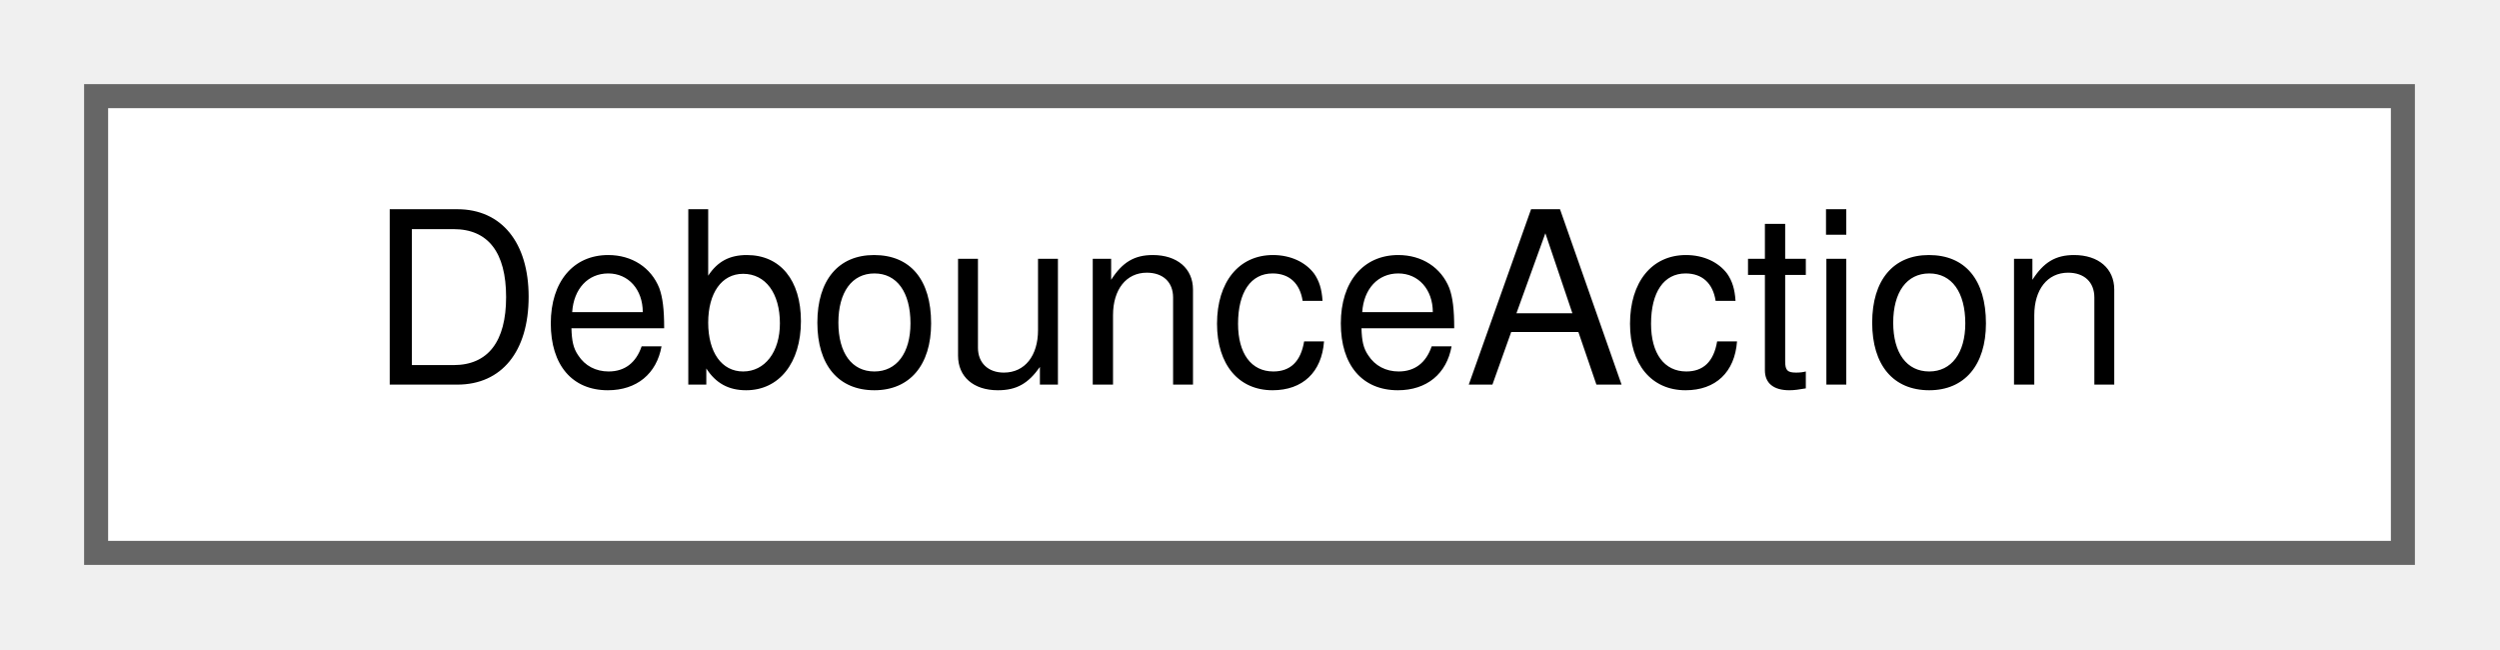
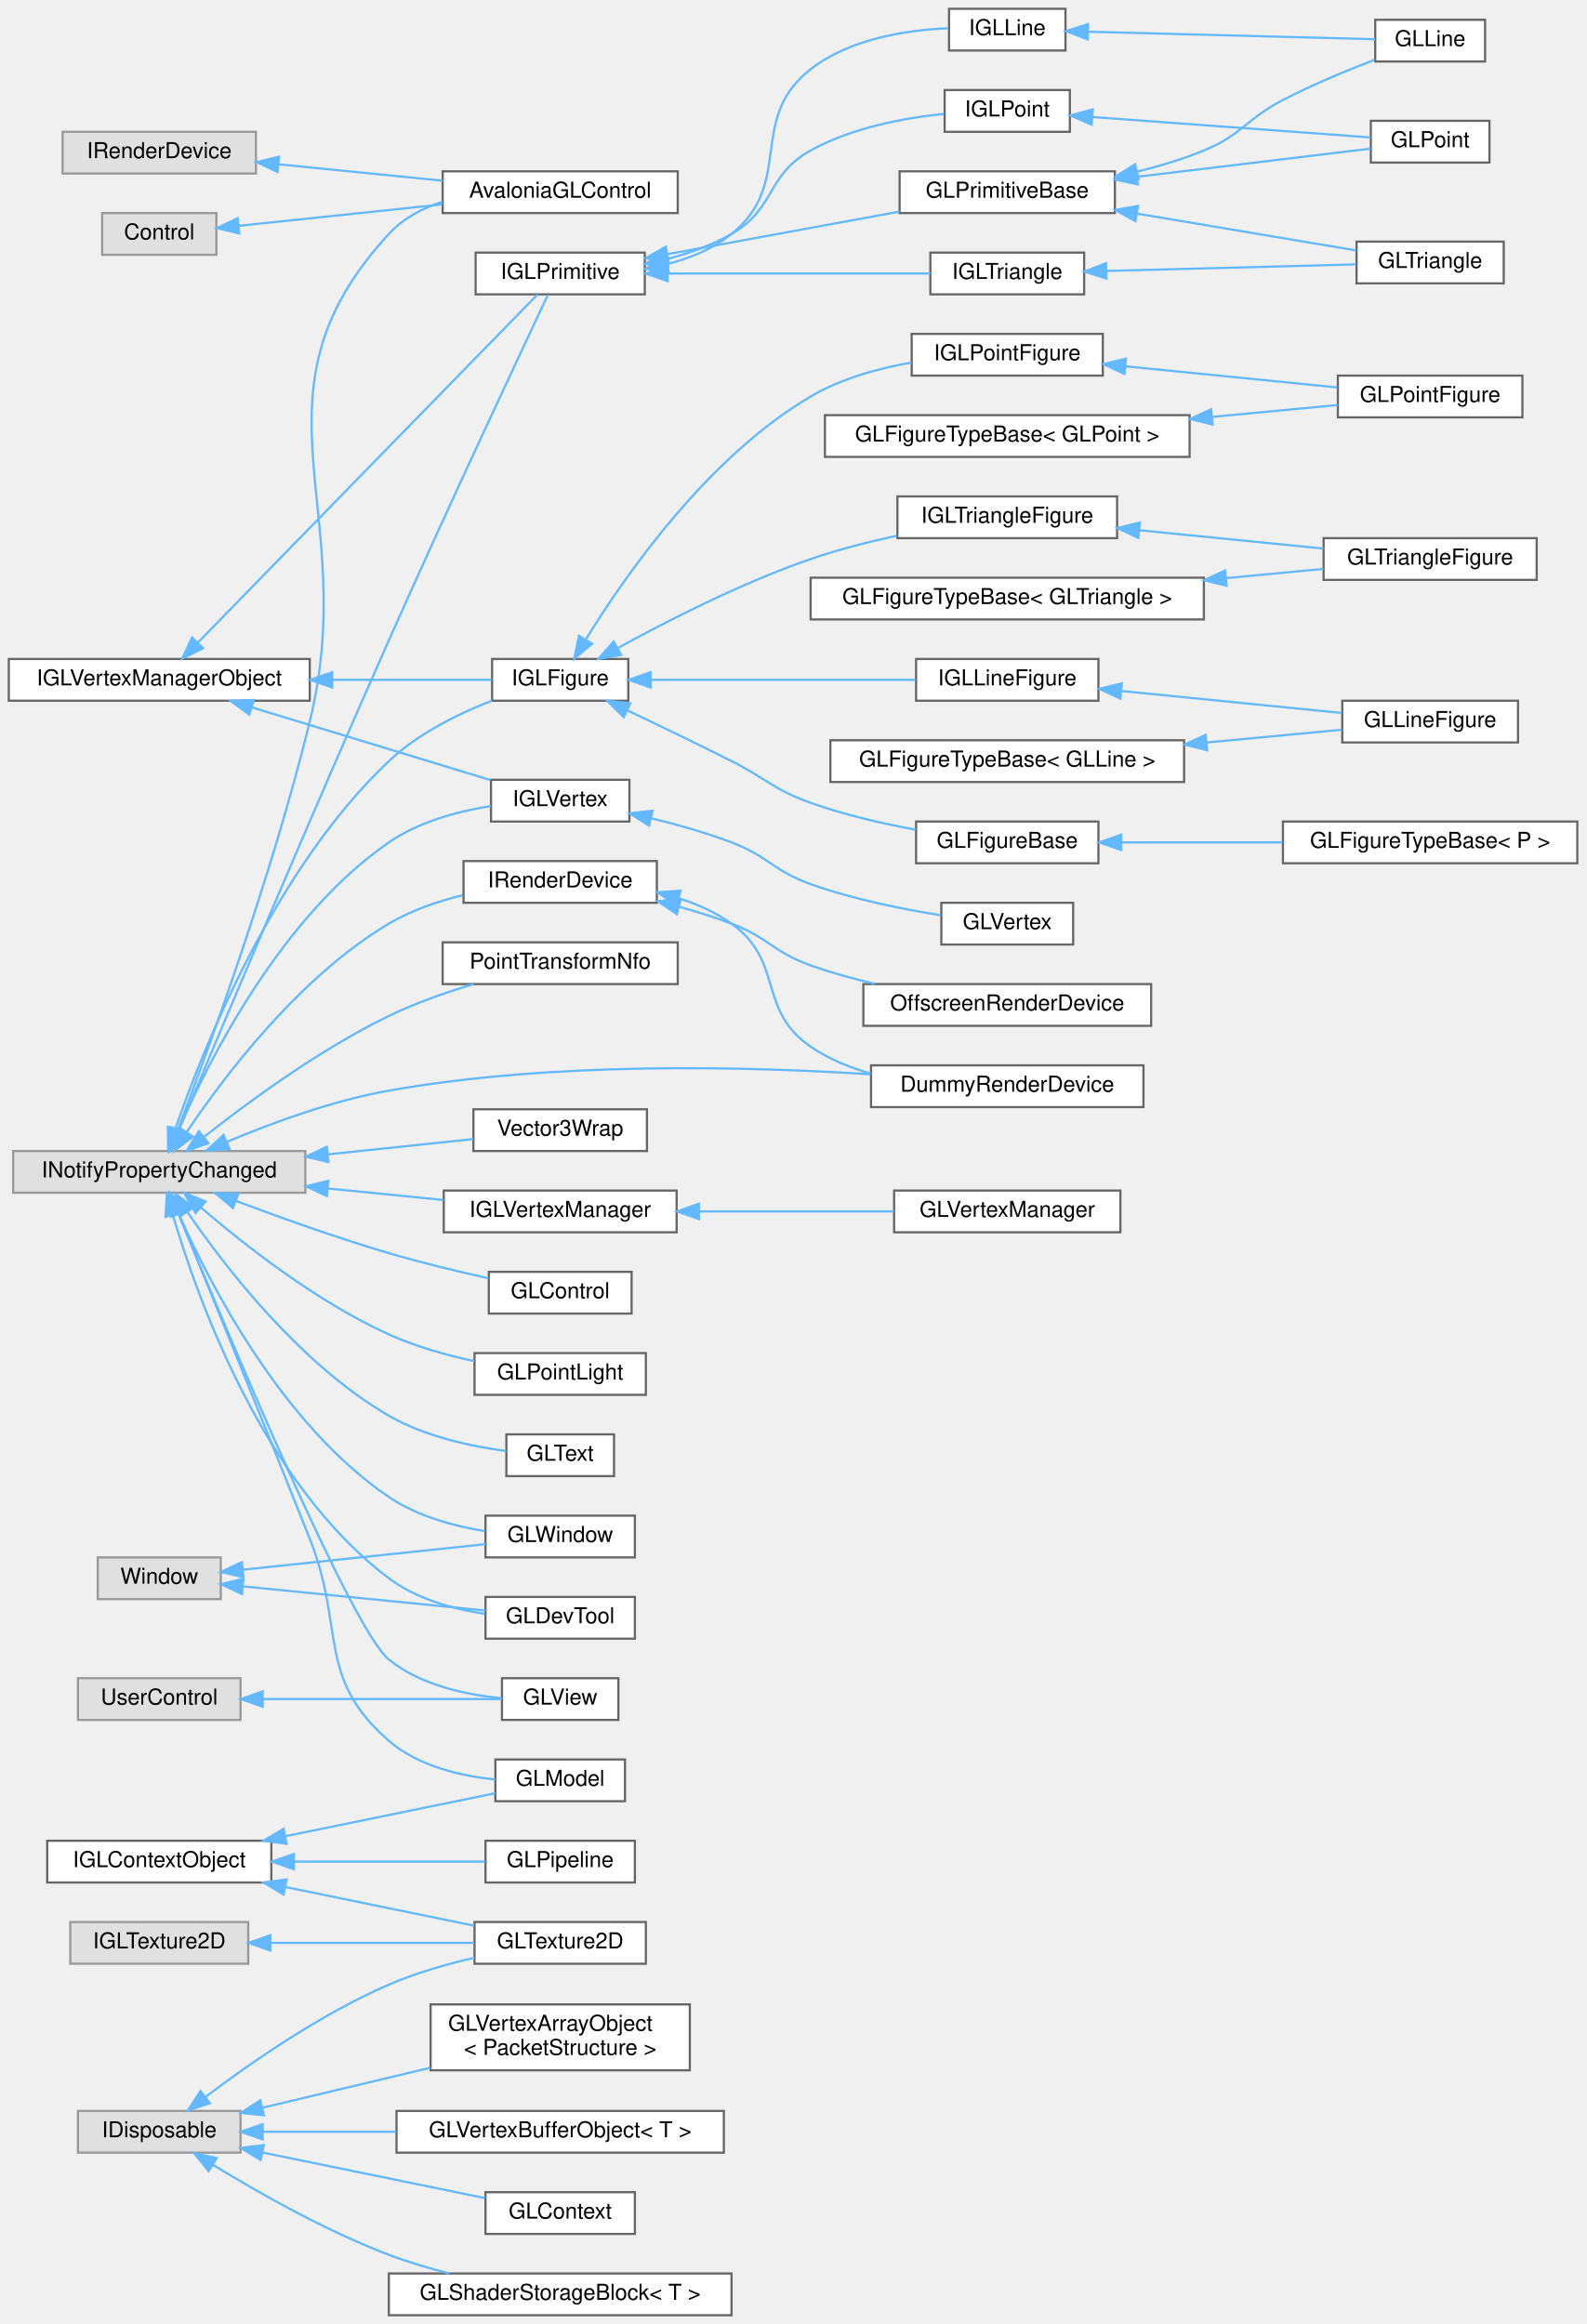
- <svg xmlns="http://www.w3.org/2000/svg" xmlns:xlink="http://www.w3.org/1999/xlink" width="104pt" height="27pt" viewBox="0.00 0.00 104.00 27.00">
-   <g id="graph0" class="graph" transform="scale(1 1) rotate(0) translate(4 23)">
+ <svg xmlns="http://www.w3.org/2000/svg" xmlns:xlink="http://www.w3.org/1999/xlink" width="722pt" height="1058pt" viewBox="0.00 0.00 722.00 1058.00">
+   <g id="graph0" class="graph" transform="scale(1 1) rotate(0) translate(4 1054)">
    <g id="node1" class="node">
      <g id="a_node1">
-         <a xlink:href="class_debounce_action.html" target="_top" xlink:title="Helper class to manage action debouncing.  Example follows:">
-           <polygon fill="white" stroke="#666666" points="96,-19 0,-19 0,0 96,0 96,-19" />
-           <text text-anchor="middle" x="48" y="-7" font-family="Helvetica,sans-Serif" font-size="10.00">DebounceAction</text>
-         </a>
-       </g>
+         <a xlink:title=" ">
+           <polygon fill="#e0e0e0" stroke="#999999" points="94.5,-957 42.5,-957 42.5,-938 94.5,-938 94.5,-957" />
+           <text text-anchor="middle" x="68.5" y="-945" font-family="Helvetica,sans-Serif" font-size="10.00">Control</text>
+         </a>
+       </g>
+     </g>
+     <g id="node2" class="node">
+       <g id="a_node2">
+         <a xlink:href="class_search_a_thing_1_1_open_g_l_1_1_g_u_i_1_1_avalonia_g_l_control.html" target="_top" xlink:title="Avalonia gl control.  It's a graphical ui IRenderDevice used to transfer GLControl pixels to the wind...">
+           <polygon fill="white" stroke="#666666" points="304.5,-976 197.5,-976 197.5,-957 304.5,-957 304.5,-976" />
+           <text text-anchor="middle" x="251" y="-964" font-family="Helvetica,sans-Serif" font-size="10.00">AvaloniaGLControl</text>
+         </a>
+       </g>
+     </g>
+     <g id="edge1" class="edge">
+       <path fill="none" stroke="#63b8ff" d="M104.86,-951.22C131.19,-953.99 167.57,-957.82 197.31,-960.95" />
+       <polygon fill="#63b8ff" stroke="#63b8ff" points="104.91,-947.71 94.6,-950.14 104.18,-954.67 104.91,-947.71" />
+     </g>
+     <g id="node3" class="node">
+       <g id="a_node3">
+         <a xlink:href="class_search_a_thing_1_1_open_g_l_1_1_core_1_1_g_l_figure_type_base.html" target="_top" xlink:title=" ">
+           <polygon fill="white" stroke="#666666" points="535,-717 374,-717 374,-698 535,-698 535,-717" />
+           <text text-anchor="middle" x="454.5" y="-705" font-family="Helvetica,sans-Serif" font-size="10.00">GLFigureTypeBase&lt; GLLine &gt;</text>
+         </a>
+       </g>
+     </g>
+     <g id="node4" class="node">
+       <g id="a_node4">
+         <a xlink:href="class_search_a_thing_1_1_open_g_l_1_1_core_1_1_g_l_line_figure.html" target="_top" xlink:title="Specialization of typed figure within the GLLine primitive.">
+           <polygon fill="white" stroke="#666666" points="687,-735 607,-735 607,-716 687,-716 687,-735" />
+           <text text-anchor="middle" x="647" y="-723" font-family="Helvetica,sans-Serif" font-size="10.00">GLLineFigure</text>
+         </a>
+       </g>
+     </g>
+     <g id="edge2" class="edge">
+       <path fill="none" stroke="#63b8ff" d="M545.41,-716C567.03,-718.04 589.01,-720.12 606.89,-721.8" />
+       <polygon fill="#63b8ff" stroke="#63b8ff" points="545.47,-712.49 535.19,-715.03 544.81,-719.45 545.47,-712.49" />
+     </g>
+     <g id="node5" class="node">
+       <g id="a_node5">
+         <a xlink:href="class_search_a_thing_1_1_open_g_l_1_1_core_1_1_g_l_figure_type_base.html" target="_top" xlink:title=" ">
+           <polygon fill="white" stroke="#666666" points="537.5,-865 371.5,-865 371.5,-846 537.5,-846 537.5,-865" />
+           <text text-anchor="middle" x="454.5" y="-853" font-family="Helvetica,sans-Serif" font-size="10.00">GLFigureTypeBase&lt; GLPoint &gt;</text>
+         </a>
+       </g>
+     </g>
+     <g id="node6" class="node">
+       <g id="a_node6">
+         <a xlink:href="class_search_a_thing_1_1_open_g_l_1_1_core_1_1_g_l_point_figure.html" target="_top" xlink:title="Specialization of typed figure within the GLPoint} primitive.">
+           <polygon fill="white" stroke="#666666" points="689,-883 605,-883 605,-864 689,-864 689,-883" />
+           <text text-anchor="middle" x="647" y="-871" font-family="Helvetica,sans-Serif" font-size="10.00">GLPointFigure</text>
+         </a>
+       </g>
+     </g>
+     <g id="edge3" class="edge">
+       <path fill="none" stroke="#63b8ff" d="M547.81,-864.22C567.87,-866.12 588.1,-868.03 604.95,-869.62" />
+       <polygon fill="#63b8ff" stroke="#63b8ff" points="547.96,-860.72 537.67,-863.26 547.3,-867.69 547.96,-860.72" />
+     </g>
+     <g id="node7" class="node">
+       <g id="a_node7">
+         <a xlink:href="class_search_a_thing_1_1_open_g_l_1_1_core_1_1_g_l_figure_type_base.html" target="_top" xlink:title=" ">
+           <polygon fill="white" stroke="#666666" points="544,-791 365,-791 365,-772 544,-772 544,-791" />
+           <text text-anchor="middle" x="454.5" y="-779" font-family="Helvetica,sans-Serif" font-size="10.00">GLFigureTypeBase&lt; GLTriangle &gt;</text>
+         </a>
+       </g>
+     </g>
+     <g id="node8" class="node">
+       <g id="a_node8">
+         <a xlink:href="class_search_a_thing_1_1_open_g_l_1_1_core_1_1_g_l_triangle_figure.html" target="_top" xlink:title="Specialization of typed figure within the GLTriangle primitive.">
+           <polygon fill="white" stroke="#666666" points="695.5,-809 598.5,-809 598.5,-790 695.5,-790 695.5,-809" />
+           <text text-anchor="middle" x="647" y="-797" font-family="Helvetica,sans-Serif" font-size="10.00">GLTriangleFigure</text>
+         </a>
+       </g>
+     </g>
+     <g id="edge4" class="edge">
+       <path fill="none" stroke="#63b8ff" d="M554.18,-790.82C569.59,-792.28 584.88,-793.72 598.43,-795.01" />
+       <polygon fill="#63b8ff" stroke="#63b8ff" points="554.34,-787.32 544.06,-789.87 553.68,-794.29 554.34,-787.32" />
+     </g>
+     <g id="node9" class="node">
+       <g id="a_node9">
+         <a xlink:title=" ">
+           <polygon fill="#e0e0e0" stroke="#999999" points="105.5,-93 31.5,-93 31.5,-74 105.5,-74 105.5,-93" />
+           <text text-anchor="middle" x="68.5" y="-81" font-family="Helvetica,sans-Serif" font-size="10.00">IDisposable</text>
+         </a>
+       </g>
+     </g>
+     <g id="node10" class="node">
+       <g id="a_node10">
+         <a xlink:href="class_search_a_thing_1_1_open_g_l_1_1_render_1_1_g_l_context.html" target="_top" xlink:title="Gl context object with purpose to:">
+           <polygon fill="white" stroke="#666666" points="285,-56 217,-56 217,-37 285,-37 285,-56" />
+           <text text-anchor="middle" x="251" y="-44" font-family="Helvetica,sans-Serif" font-size="10.00">GLContext</text>
+         </a>
+       </g>
+     </g>
+     <g id="edge5" class="edge">
+       <path fill="none" stroke="#63b8ff" d="M115.48,-74.07C147.07,-67.6 188.27,-59.15 216.71,-53.32" />
+       <polygon fill="#63b8ff" stroke="#63b8ff" points="114.69,-70.66 105.59,-76.1 116.09,-77.52 114.69,-70.66" />
+     </g>
+     <g id="node11" class="node">
+       <g id="a_node11">
+         <a xlink:href="class_search_a_thing_1_1_open_g_l_1_1_render_1_1_g_l_shader_storage_block.html" target="_top" xlink:title="Manage mapping of given template typed data to gpu memory.">
+           <polygon fill="white" stroke="#666666" points="329,-19 173,-19 173,0 329,0 329,-19" />
+           <text text-anchor="middle" x="251" y="-7" font-family="Helvetica,sans-Serif" font-size="10.00">GLShaderStorageBlock&lt; T &gt;</text>
+         </a>
+       </g>
+     </g>
+     <g id="edge6" class="edge">
+       <path fill="none" stroke="#63b8ff" d="M92.94,-68.46C113.38,-55.94 144.18,-38.44 173,-27.5 181.73,-24.19 191.25,-21.36 200.53,-19" />
+       <polygon fill="#63b8ff" stroke="#63b8ff" points="90.96,-65.57 84.32,-73.83 94.66,-71.51 90.96,-65.57" />
+     </g>
+     <g id="node12" class="node">
+       <g id="a_node12">
+         <a xlink:href="class_search_a_thing_1_1_open_g_l_1_1_render_1_1_g_l_texture2_d.html" target="_top" xlink:title="Handle reference to gl texture.">
+           <polygon fill="white" stroke="#666666" points="290,-179 212,-179 212,-160 290,-160 290,-179" />
+           <text text-anchor="middle" x="251" y="-167" font-family="Helvetica,sans-Serif" font-size="10.00">GLTexture2D</text>
+         </a>
+       </g>
+     </g>
+     <g id="edge7" class="edge">
+       <path fill="none" stroke="#63b8ff" d="M89.54,-99.38C109.59,-114.55 141.85,-137.03 173,-150.5 185.26,-155.8 199.28,-159.81 211.97,-162.75" />
+       <polygon fill="#63b8ff" stroke="#63b8ff" points="91.54,-96.51 81.48,-93.18 87.27,-102.05 91.54,-96.51" />
+     </g>
+     <g id="node13" class="node">
+       <g id="a_node13">
+         <a xlink:href="class_search_a_thing_1_1_open_g_l_1_1_render_1_1_g_l_vertex_array_object.html" target="_top" xlink:title="Helper to define and enable Vertex Array Object in order to declare how to access vertex buffer objec...">
+           <polygon fill="white" stroke="#666666" points="310,-141.5 192,-141.5 192,-111.5 310,-111.5 310,-141.5" />
+           <text text-anchor="start" x="200" y="-129.5" font-family="Helvetica,sans-Serif" font-size="10.00">GLVertexArrayObject</text>
+           <text text-anchor="middle" x="251" y="-118.5" font-family="Helvetica,sans-Serif" font-size="10.00">&lt; PacketStructure &gt;</text>
+         </a>
+       </g>
+     </g>
+     <g id="edge8" class="edge">
+       <path fill="none" stroke="#63b8ff" d="M115.54,-94.47C138.78,-100 167.22,-106.78 191.94,-112.67" />
+       <polygon fill="#63b8ff" stroke="#63b8ff" points="116.13,-91.01 105.59,-92.1 114.51,-97.82 116.13,-91.01" />
+     </g>
+     <g id="node14" class="node">
+       <g id="a_node14">
+         <a xlink:href="class_search_a_thing_1_1_open_g_l_1_1_render_1_1_g_l_vertex_buffer_object.html" target="_top" xlink:title="Manage mapping of given template typed data to gpu memory.">
+           <polygon fill="white" stroke="#666666" points="325.5,-93 176.5,-93 176.5,-74 325.5,-74 325.5,-93" />
+           <text text-anchor="middle" x="251" y="-81" font-family="Helvetica,sans-Serif" font-size="10.00">GLVertexBufferObject&lt; T &gt;</text>
+         </a>
+       </g>
+     </g>
+     <g id="edge9" class="edge">
+       <path fill="none" stroke="#63b8ff" d="M115.75,-83.5C134.16,-83.5 155.81,-83.5 176.29,-83.5" />
+       <polygon fill="#63b8ff" stroke="#63b8ff" points="115.59,-80 105.59,-83.5 115.59,-87 115.59,-80" />
+     </g>
+     <g id="node15" class="node">
+       <g id="a_node15">
+         <a xlink:href="interface_search_a_thing_1_1_open_g_l_1_1_render_1_1_i_g_l_context_object.html" target="_top" xlink:title="General inteface for objects that carrier a reference to Gl context.">
+           <polygon fill="white" stroke="#666666" points="119.5,-216 17.5,-216 17.5,-197 119.5,-197 119.5,-216" />
+           <text text-anchor="middle" x="68.5" y="-204" font-family="Helvetica,sans-Serif" font-size="10.00">IGLContextObject</text>
+         </a>
+       </g>
+     </g>
+     <g id="edge12" class="edge">
+       <path fill="none" stroke="#63b8ff" d="M126.03,-194.91C153.98,-189.18 186.97,-182.42 211.88,-177.31" />
+       <polygon fill="#63b8ff" stroke="#63b8ff" points="125.08,-191.53 115.98,-196.97 126.48,-198.39 125.08,-191.53" />
+     </g>
+     <g id="node16" class="node">
+       <g id="a_node16">
+         <a xlink:href="class_search_a_thing_1_1_open_g_l_1_1_render_1_1_g_l_model.html" target="_top" xlink:title="Gl model.">
+           <polygon fill="white" stroke="#666666" points="280.5,-253 221.5,-253 221.5,-234 280.5,-234 280.5,-253" />
+           <text text-anchor="middle" x="251" y="-241" font-family="Helvetica,sans-Serif" font-size="10.00">GLModel</text>
+         </a>
+       </g>
+     </g>
+     <g id="edge10" class="edge">
+       <path fill="none" stroke="#63b8ff" d="M126.02,-218.09C157.72,-224.58 195.89,-232.41 221.43,-237.64" />
+       <polygon fill="#63b8ff" stroke="#63b8ff" points="126.48,-214.61 115.98,-216.03 125.08,-221.47 126.48,-214.61" />
+     </g>
+     <g id="node17" class="node">
+       <g id="a_node17">
+         <a xlink:href="class_search_a_thing_1_1_open_g_l_1_1_render_1_1_g_l_pipeline.html" target="_top" xlink:title="Gl pipeline object.  Contains vertex, geometry and fragment shaders where defined and helper method t...">
+           <polygon fill="white" stroke="#666666" points="285,-216 217,-216 217,-197 285,-197 285,-216" />
+           <text text-anchor="middle" x="251" y="-204" font-family="Helvetica,sans-Serif" font-size="10.00">GLPipeline</text>
+         </a>
+       </g>
+     </g>
+     <g id="edge11" class="edge">
+       <path fill="none" stroke="#63b8ff" d="M129.82,-206.5C158.83,-206.5 192.48,-206.5 216.79,-206.5" />
+       <polygon fill="#63b8ff" stroke="#63b8ff" points="129.78,-203 119.78,-206.5 129.78,-210 129.78,-203" />
+     </g>
+     <g id="node18" class="node">
+       <g id="a_node18">
+         <a xlink:title=" ">
+           <polygon fill="#e0e0e0" stroke="#999999" points="109,-179 28,-179 28,-160 109,-160 109,-179" />
+           <text text-anchor="middle" x="68.5" y="-167" font-family="Helvetica,sans-Serif" font-size="10.00">IGLTexture2D</text>
+         </a>
+       </g>
+     </g>
+     <g id="edge13" class="edge">
+       <path fill="none" stroke="#63b8ff" d="M119.12,-169.5C148.33,-169.5 184.73,-169.5 211.72,-169.5" />
+       <polygon fill="#63b8ff" stroke="#63b8ff" points="119.11,-166 109.11,-169.5 119.11,-173 119.11,-166" />
+     </g>
+     <g id="node19" class="node">
+       <g id="a_node19">
+         <a xlink:href="interface_search_a_thing_1_1_open_g_l_1_1_core_1_1_i_g_l_vertex_manager_object.html" target="_top" xlink:title="Interface for GL objects such as IGLFigure, IGLPrimitive and IGLVertex.  The purpose is to ensure tha...">
+           <polygon fill="white" stroke="#666666" points="137,-754 0,-754 0,-735 137,-735 137,-754" />
+           <text text-anchor="middle" x="68.5" y="-742" font-family="Helvetica,sans-Serif" font-size="10.00">IGLVertexManagerObject</text>
+         </a>
+       </g>
+     </g>
+     <g id="node20" class="node">
+       <g id="a_node20">
+         <a xlink:href="interface_search_a_thing_1_1_open_g_l_1_1_core_1_1_i_g_l_figure.html" target="_top" xlink:title="This is the direct child of a vertex manager.  A figure contains primitives and primitive contains ve...">
+           <polygon fill="white" stroke="#666666" points="282,-754 220,-754 220,-735 282,-735 282,-754" />
+           <text text-anchor="middle" x="251" y="-742" font-family="Helvetica,sans-Serif" font-size="10.00">IGLFigure</text>
+         </a>
+       </g>
+     </g>
+     <g id="edge14" class="edge">
+       <path fill="none" stroke="#63b8ff" d="M147.32,-744.5C172.91,-744.5 199.86,-744.5 219.73,-744.5" />
+       <polygon fill="#63b8ff" stroke="#63b8ff" points="147.23,-741 137.23,-744.5 147.23,-748 147.23,-741" />
+     </g>
+     <g id="node26" class="node">
+       <g id="a_node26">
+         <a xlink:href="interface_search_a_thing_1_1_open_g_l_1_1_core_1_1_i_g_l_primitive.html" target="_top" xlink:title="A primitive such a GLPoint, GLLine or GLTriangle can be added to a figure through its add method....">
+           <polygon fill="white" stroke="#666666" points="289.5,-939 212.5,-939 212.5,-920 289.5,-920 289.5,-939" />
+           <text text-anchor="middle" x="251" y="-927" font-family="Helvetica,sans-Serif" font-size="10.00">IGLPrimitive</text>
+         </a>
+       </g>
+     </g>
+     <g id="edge23" class="edge">
+       <path fill="none" stroke="#63b8ff" d="M86.03,-761.44C123.05,-799.38 211.65,-890.2 240.64,-919.91" />
+       <polygon fill="#63b8ff" stroke="#63b8ff" points="88.44,-758.9 78.95,-754.19 83.43,-763.79 88.44,-758.9" />
+     </g>
+     <g id="node34" class="node">
+       <g id="a_node34">
+         <a xlink:href="interface_search_a_thing_1_1_open_g_l_1_1_core_1_1_i_g_l_vertex.html" target="_top" xlink:title="Represent a vertex and its the base object managed by the GLVertexManager.  Primitives such as GLPoin...">
+           <polygon fill="white" stroke="#666666" points="282.5,-699 219.5,-699 219.5,-680 282.5,-680 282.5,-699" />
+           <text text-anchor="middle" x="251" y="-687" font-family="Helvetica,sans-Serif" font-size="10.00">IGLVertex</text>
+         </a>
+       </g>
+     </g>
+     <g id="edge34" class="edge">
+       <path fill="none" stroke="#63b8ff" d="M110.75,-731.93C143.77,-721.87 189.33,-707.99 219.22,-698.88" />
+       <polygon fill="#63b8ff" stroke="#63b8ff" points="109.49,-728.66 100.94,-734.92 111.53,-735.35 109.49,-728.66" />
+     </g>
+     <g id="node21" class="node">
+       <g id="a_node21">
+         <a xlink:href="class_search_a_thing_1_1_open_g_l_1_1_core_1_1_g_l_figure_base.html" target="_top" xlink:title="Base abstract class for point, line, triangle figures.">
+           <polygon fill="white" stroke="#666666" points="496,-680 413,-680 413,-661 496,-661 496,-680" />
+           <text text-anchor="middle" x="454.5" y="-668" font-family="Helvetica,sans-Serif" font-size="10.00">GLFigureBase</text>
+         </a>
+       </g>
+     </g>
+     <g id="edge15" class="edge">
+       <path fill="none" stroke="#63b8ff" d="M281.75,-730.53C296.09,-723.71 313.5,-715.31 329,-707.5 345.16,-699.36 347.96,-694.59 365,-688.5 380.21,-683.07 397.5,-679.09 412.75,-676.28" />
+       <polygon fill="#63b8ff" stroke="#63b8ff" points="279.91,-727.53 272.37,-734.97 282.9,-733.85 279.91,-727.53" />
+     </g>
+     <g id="node23" class="node">
+       <g id="a_node23">
+         <a xlink:href="interface_search_a_thing_1_1_open_g_l_1_1_core_1_1_i_g_l_line_figure.html" target="_top" xlink:title="Specialization of IGLFigure for the type GLLine.">
+           <polygon fill="white" stroke="#666666" points="496,-754 413,-754 413,-735 496,-735 496,-754" />
+           <text text-anchor="middle" x="454.5" y="-742" font-family="Helvetica,sans-Serif" font-size="10.00">IGLLineFigure</text>
+         </a>
+       </g>
+     </g>
+     <g id="edge17" class="edge">
+       <path fill="none" stroke="#63b8ff" d="M292.48,-744.5C327.41,-744.5 377.62,-744.5 412.65,-744.5" />
+       <polygon fill="#63b8ff" stroke="#63b8ff" points="292.17,-741 282.17,-744.5 292.17,-748 292.17,-741" />
+     </g>
+     <g id="node24" class="node">
+       <g id="a_node24">
+         <a xlink:href="interface_search_a_thing_1_1_open_g_l_1_1_core_1_1_i_g_l_point_figure.html" target="_top" xlink:title="Specialization of IGLFigure for the type GLPoint.">
+           <polygon fill="white" stroke="#666666" points="498,-902 411,-902 411,-883 498,-883 498,-902" />
+           <text text-anchor="middle" x="454.5" y="-890" font-family="Helvetica,sans-Serif" font-size="10.00">IGLPointFigure</text>
+         </a>
+       </g>
+     </g>
+     <g id="edge19" class="edge">
+       <path fill="none" stroke="#63b8ff" d="M262.76,-763.07C280.31,-791.61 317.93,-845.83 365,-873.5 378.82,-881.62 395.67,-886.29 410.95,-888.96" />
+       <polygon fill="#63b8ff" stroke="#63b8ff" points="265.55,-760.92 257.4,-754.14 259.54,-764.51 265.55,-760.92" />
+     </g>
+     <g id="node25" class="node">
+       <g id="a_node25">
+         <a xlink:href="interface_search_a_thing_1_1_open_g_l_1_1_core_1_1_i_g_l_triangle_figure.html" target="_top" xlink:title="Specialization of IGLFigure for the type GLTriangle.">
+           <polygon fill="white" stroke="#666666" points="504.5,-828 404.5,-828 404.5,-809 504.5,-809 504.5,-828" />
+           <text text-anchor="middle" x="454.5" y="-816" font-family="Helvetica,sans-Serif" font-size="10.00">IGLTriangleFigure</text>
+         </a>
+       </g>
+     </g>
+     <g id="edge21" class="edge">
+       <path fill="none" stroke="#63b8ff" d="M277.16,-758.94C299.58,-771.26 333.6,-788.67 365,-799.5 377.48,-803.81 391.3,-807.33 404.23,-810.12" />
+       <polygon fill="#63b8ff" stroke="#63b8ff" points="278.75,-755.82 268.31,-754 275.34,-761.93 278.75,-755.82" />
+     </g>
+     <g id="node22" class="node">
+       <g id="a_node22">
+         <a xlink:href="class_search_a_thing_1_1_open_g_l_1_1_core_1_1_g_l_figure_type_base.html" target="_top" xlink:title="Template typed GLPrimitiveBase figure base operations such as Add and Remove primitives from the figu...">
+           <polygon fill="white" stroke="#666666" points="714,-680 580,-680 580,-661 714,-661 714,-680" />
+           <text text-anchor="middle" x="647" y="-668" font-family="Helvetica,sans-Serif" font-size="10.00">GLFigureTypeBase&lt; P &gt;</text>
+         </a>
+       </g>
+     </g>
+     <g id="edge16" class="edge">
+       <path fill="none" stroke="#63b8ff" d="M506.39,-670.5C528.9,-670.5 555.68,-670.5 579.73,-670.5" />
+       <polygon fill="#63b8ff" stroke="#63b8ff" points="506.37,-667 496.37,-670.5 506.37,-674 506.37,-667" />
+     </g>
+     <g id="edge18" class="edge">
+       <path fill="none" stroke="#63b8ff" d="M506.7,-739.39C538.17,-736.25 577.87,-732.3 606.83,-729.41" />
+       <polygon fill="#63b8ff" stroke="#63b8ff" points="505.97,-735.95 496.37,-740.42 506.67,-742.91 505.97,-735.95" />
+     </g>
+     <g id="edge20" class="edge">
+       <path fill="none" stroke="#63b8ff" d="M508.27,-887.24C538.71,-884.2 576.43,-880.44 604.7,-877.62" />
+       <polygon fill="#63b8ff" stroke="#63b8ff" points="507.86,-883.76 498.25,-888.24 508.55,-890.73 507.86,-883.76" />
+     </g>
+     <g id="edge22" class="edge">
+       <path fill="none" stroke="#63b8ff" d="M514.64,-812.6C541.58,-809.91 573.04,-806.78 598.42,-804.25" />
+       <polygon fill="#63b8ff" stroke="#63b8ff" points="514.16,-809.13 504.56,-813.61 514.86,-816.1 514.16,-809.13" />
+     </g>
+     <g id="node27" class="node">
+       <g id="a_node27">
+         <a xlink:href="class_search_a_thing_1_1_open_g_l_1_1_core_1_1_g_l_primitive_base.html" target="_top" xlink:title=" ">
+           <polygon fill="white" stroke="#666666" points="503.5,-976 405.5,-976 405.5,-957 503.5,-957 503.5,-976" />
+           <text text-anchor="middle" x="454.5" y="-964" font-family="Helvetica,sans-Serif" font-size="10.00">GLPrimitiveBase</text>
+         </a>
+       </g>
+     </g>
+     <g id="edge24" class="edge">
+       <path fill="none" stroke="#63b8ff" d="M299.88,-938.29C331.77,-944.15 373.52,-951.81 405.44,-957.68" />
+       <polygon fill="#63b8ff" stroke="#63b8ff" points="300.37,-934.82 289.9,-936.46 299.1,-941.71 300.37,-934.82" />
+     </g>
+     <g id="node31" class="node">
+       <g id="a_node31">
+         <a xlink:href="interface_search_a_thing_1_1_open_g_l_1_1_core_1_1_i_g_l_line.html" target="_top" xlink:title="Primitive for the GL_LINES opengl element.">
+           <polygon fill="white" stroke="#666666" points="481,-1050 428,-1050 428,-1031 481,-1031 481,-1050" />
+           <text text-anchor="middle" x="454.5" y="-1038" font-family="Helvetica,sans-Serif" font-size="10.00">IGLLine</text>
+         </a>
+       </g>
+     </g>
+     <g id="edge28" class="edge">
+       <path fill="none" stroke="#63b8ff" d="M299.78,-933.78C310.23,-936.5 320.64,-940.79 329,-947.5 357.83,-970.65 335.84,-999.77 365,-1022.5 382.81,-1036.38 408.59,-1040.34 427.73,-1041.15" />
+       <polygon fill="#63b8ff" stroke="#63b8ff" points="300.33,-930.32 289.82,-931.62 298.85,-937.16 300.33,-930.32" />
+     </g>
+     <g id="node32" class="node">
+       <g id="a_node32">
+         <a xlink:href="interface_search_a_thing_1_1_open_g_l_1_1_core_1_1_i_g_l_point.html" target="_top" xlink:title="Primitive for GL_POINTS opengl element.">
+           <polygon fill="white" stroke="#666666" points="483,-1013 426,-1013 426,-994 483,-994 483,-1013" />
+           <text text-anchor="middle" x="454.5" y="-1001" font-family="Helvetica,sans-Serif" font-size="10.00">IGLPoint</text>
+         </a>
+       </g>
+     </g>
+     <g id="edge30" class="edge">
+       <path fill="none" stroke="#63b8ff" d="M299.65,-936.08C309.76,-938.71 320.07,-942.37 329,-947.5 349.18,-959.08 344.66,-974.21 365,-985.5 383.65,-995.85 407.46,-1000.28 425.68,-1002.16" />
+       <polygon fill="#63b8ff" stroke="#63b8ff" points="300.2,-932.62 289.67,-933.79 298.63,-939.44 300.2,-932.62" />
+     </g>
+     <g id="node33" class="node">
+       <g id="a_node33">
+         <a xlink:href="interface_search_a_thing_1_1_open_g_l_1_1_core_1_1_i_g_l_triangle.html" target="_top" xlink:title="Primitive for GL_TRIANGLES opengl element.">
+           <polygon fill="white" stroke="#666666" points="489.5,-939 419.5,-939 419.5,-920 489.5,-920 489.5,-939" />
+           <text text-anchor="middle" x="454.5" y="-927" font-family="Helvetica,sans-Serif" font-size="10.00">IGLTriangle</text>
+         </a>
+       </g>
+     </g>
+     <g id="edge32" class="edge">
+       <path fill="none" stroke="#63b8ff" d="M299.91,-929.5C336.72,-929.5 386.66,-929.5 419.46,-929.5" />
+       <polygon fill="#63b8ff" stroke="#63b8ff" points="299.9,-926 289.9,-929.5 299.9,-933 299.9,-926" />
+     </g>
+     <g id="node28" class="node">
+       <g id="a_node28">
+         <a xlink:href="class_search_a_thing_1_1_open_g_l_1_1_core_1_1_g_l_line.html" target="_top" xlink:title="Opengl line primitive.">
+           <polygon fill="white" stroke="#666666" points="672,-1045 622,-1045 622,-1026 672,-1026 672,-1045" />
+           <text text-anchor="middle" x="647" y="-1033" font-family="Helvetica,sans-Serif" font-size="10.00">GLLine</text>
+         </a>
+       </g>
+     </g>
+     <g id="edge25" class="edge">
+       <path fill="none" stroke="#63b8ff" d="M513.57,-975.85C523.9,-978.39 534.42,-981.56 544,-985.5 561.56,-992.72 563.15,-999.76 580,-1008.5 593.41,-1015.45 609.03,-1021.91 621.7,-1026.77" />
+       <polygon fill="#63b8ff" stroke="#63b8ff" points="514.28,-972.43 503.75,-973.61 512.72,-979.25 514.28,-972.43" />
+     </g>
+     <g id="node29" class="node">
+       <g id="a_node29">
+         <a xlink:href="class_search_a_thing_1_1_open_g_l_1_1_core_1_1_g_l_point.html" target="_top" xlink:title=" ">
+           <polygon fill="white" stroke="#666666" points="674,-999 620,-999 620,-980 674,-980 674,-999" />
+           <text text-anchor="middle" x="647" y="-987" font-family="Helvetica,sans-Serif" font-size="10.00">GLPoint</text>
+         </a>
+       </g>
+     </g>
+     <g id="edge26" class="edge">
+       <path fill="none" stroke="#63b8ff" d="M513.81,-973.54C549.25,-977.82 592.76,-983.07 619.94,-986.35" />
+       <polygon fill="#63b8ff" stroke="#63b8ff" points="513.92,-970.03 503.57,-972.3 513.08,-976.98 513.92,-970.03" />
+     </g>
+     <g id="node30" class="node">
+       <g id="a_node30">
+         <a xlink:href="class_search_a_thing_1_1_open_g_l_1_1_core_1_1_g_l_triangle.html" target="_top" xlink:title=" ">
+           <polygon fill="white" stroke="#666666" points="680.5,-944 613.5,-944 613.5,-925 680.5,-925 680.5,-944" />
+           <text text-anchor="middle" x="647" y="-932" font-family="Helvetica,sans-Serif" font-size="10.00">GLTriangle</text>
+         </a>
+       </g>
+     </g>
+     <g id="edge27" class="edge">
+       <path fill="none" stroke="#63b8ff" d="M513.48,-956.76C546.19,-951.27 585.87,-944.6 613.23,-940" />
+       <polygon fill="#63b8ff" stroke="#63b8ff" points="512.85,-953.32 503.57,-958.43 514.01,-960.22 512.85,-953.32" />
+     </g>
+     <g id="edge29" class="edge">
+       <path fill="none" stroke="#63b8ff" d="M491.36,-1039.56C529.56,-1038.56 588.96,-1037 621.92,-1036.13" />
+       <polygon fill="#63b8ff" stroke="#63b8ff" points="491.1,-1036.06 481.19,-1039.83 491.28,-1043.06 491.1,-1036.06" />
+     </g>
+     <g id="edge31" class="edge">
+       <path fill="none" stroke="#63b8ff" d="M493.22,-1000.73C530.64,-997.98 587.01,-993.83 619.8,-991.43" />
+       <polygon fill="#63b8ff" stroke="#63b8ff" points="492.92,-997.24 483.2,-1001.46 493.43,-1004.22 492.92,-997.24" />
+     </g>
+     <g id="edge33" class="edge">
+       <path fill="none" stroke="#63b8ff" d="M499.87,-930.66C534.53,-931.57 581.9,-932.82 613.19,-933.64" />
+       <polygon fill="#63b8ff" stroke="#63b8ff" points="499.65,-927.16 489.56,-930.39 499.46,-934.16 499.65,-927.16" />
+     </g>
+     <g id="node35" class="node">
+       <g id="a_node35">
+         <a xlink:href="class_search_a_thing_1_1_open_g_l_1_1_core_1_1_g_l_vertex.html" target="_top" xlink:title=" ">
+           <polygon fill="white" stroke="#666666" points="484.5,-643 424.5,-643 424.5,-624 484.5,-624 484.5,-643" />
+           <text text-anchor="middle" x="454.5" y="-631" font-family="Helvetica,sans-Serif" font-size="10.00">GLVertex</text>
+         </a>
+       </g>
+     </g>
+     <g id="edge35" class="edge">
+       <path fill="none" stroke="#63b8ff" d="M292.28,-681.52C304.28,-678.62 317.34,-674.94 329,-670.5 345.91,-664.06 347.96,-657.59 365,-651.5 384.19,-644.64 406.72,-640.11 424.24,-637.31" />
+       <polygon fill="#63b8ff" stroke="#63b8ff" points="291.47,-678.11 282.51,-683.77 293.04,-684.93 291.47,-678.11" />
+     </g>
+     <g id="node36" class="node">
+       <g id="a_node36">
+         <a xlink:title=" ">
+           <polygon fill="#e0e0e0" stroke="#999999" points="135,-530 2,-530 2,-511 135,-511 135,-530" />
+           <text text-anchor="middle" x="68.5" y="-518" font-family="Helvetica,sans-Serif" font-size="10.00">INotifyPropertyChanged</text>
+         </a>
+       </g>
+     </g>
+     <g id="edge41" class="edge">
+       <path fill="none" stroke="#63b8ff" d="M77.02,-539.87C90.74,-575.9 120.01,-655.89 137,-725.5 160.7,-822.6 105.25,-874.01 173,-947.5 179.53,-954.59 188.25,-959.22 197.47,-962.21" />
+       <polygon fill="#63b8ff" stroke="#63b8ff" points="80.14,-538.24 73.29,-530.16 73.6,-540.75 80.14,-538.24" />
+     </g>
+     <g id="edge48" class="edge">
+       <path fill="none" stroke="#63b8ff" d="M77.41,-501.13C90.09,-470.03 115.7,-407.05 137,-353.5 153.23,-312.7 139.81,-290.24 173,-261.5 186.28,-250 205.53,-245.5 221.46,-243.87" />
+       <polygon fill="#63b8ff" stroke="#63b8ff" points="74.03,-500.15 73.49,-510.73 80.51,-502.79 74.03,-500.15" />
+     </g>
+     <g id="edge36" class="edge">
+       <path fill="none" stroke="#63b8ff" d="M75.77,-540C88.56,-577.06 120.94,-658.35 173,-707.5 186.27,-720.02 204.56,-729.05 219.99,-735.06" />
+       <polygon fill="#63b8ff" stroke="#63b8ff" points="79.04,-538.76 72.55,-530.39 72.41,-540.98 79.04,-538.76" />
+     </g>
+     <g id="edge37" class="edge">
+       <path fill="none" stroke="#63b8ff" d="M77.43,-539.54C94.53,-580.49 136.31,-679.91 173,-762.5 199.7,-822.6 233.29,-894.11 245.39,-919.76" />
+       <polygon fill="#63b8ff" stroke="#63b8ff" points="80.62,-538.11 73.54,-530.22 74.16,-540.8 80.62,-538.11" />
+     </g>
+     <g id="edge38" class="edge">
+       <path fill="none" stroke="#63b8ff" d="M77.22,-539.59C91.26,-571.8 124.11,-636.74 173,-670.5 186.6,-679.89 204.36,-684.65 219.41,-687.06" />
+       <polygon fill="#63b8ff" stroke="#63b8ff" points="80.29,-537.87 73.18,-530.01 73.84,-540.59 80.29,-537.87" />
+     </g>
+     <g id="node37" class="node">
+       <g id="a_node37">
+         <a xlink:href="interface_search_a_thing_1_1_open_g_l_1_1_core_1_1_i_g_l_vertex_manager.html" target="_top" xlink:title="Vertex manager primary purpose is to keep a linear sequence of distinct GLVertexStruct structs that w...">
+           <polygon fill="white" stroke="#666666" points="304,-512 198,-512 198,-493 304,-493 304,-512" />
+           <text text-anchor="middle" x="251" y="-500" font-family="Helvetica,sans-Serif" font-size="10.00">IGLVertexManager</text>
+         </a>
+       </g>
+     </g>
+     <g id="edge39" class="edge">
+       <path fill="none" stroke="#63b8ff" d="M145.47,-512.92C163.15,-511.16 181.58,-509.32 197.95,-507.69" />
+       <polygon fill="#63b8ff" stroke="#63b8ff" points="144.78,-509.48 135.18,-513.95 145.47,-516.44 144.78,-509.48" />
+     </g>
+     <g id="node39" class="node">
+       <g id="a_node39">
+         <a xlink:href="class_search_a_thing_1_1_open_g_l_1_1_g_u_i_1_1_g_l_dev_tool.html" target="_top" xlink:title="Developer tool to inspect vertex manager at runtime.">
+           <polygon fill="white" stroke="#666666" points="285,-327 217,-327 217,-308 285,-308 285,-327" />
+           <text text-anchor="middle" x="251" y="-315" font-family="Helvetica,sans-Serif" font-size="10.00">GLDevTool</text>
+         </a>
+       </g>
+     </g>
+     <g id="edge42" class="edge">
+       <path fill="none" stroke="#63b8ff" d="M74.76,-500.68C85.97,-462.42 115.99,-378.4 173,-335.5 185.5,-326.09 202.14,-321.49 216.75,-319.28" />
+       <polygon fill="#63b8ff" stroke="#63b8ff" points="71.31,-500.01 71.98,-510.58 78.05,-501.9 71.31,-500.01" />
+     </g>
+     <g id="node40" class="node">
+       <g id="a_node40">
+         <a xlink:href="class_search_a_thing_1_1_open_g_l_1_1_g_u_i_1_1_g_l_view.html" target="_top" xlink:title="Avalonia control that hold a grRoot grid inside of which take place a title and an AvaloniaGLControl....">
+           <polygon fill="white" stroke="#666666" points="277.5,-290 224.5,-290 224.5,-271 277.5,-271 277.5,-290" />
+           <text text-anchor="middle" x="251" y="-278" font-family="Helvetica,sans-Serif" font-size="10.00">GLView</text>
+         </a>
+       </g>
+     </g>
+     <g id="edge43" class="edge">
+       <path fill="none" stroke="#63b8ff" d="M77.32,-501.28C98.39,-449.92 155.86,-312.42 173,-298.5 187.39,-286.82 208.01,-282.45 224.3,-280.93" />
+       <polygon fill="#63b8ff" stroke="#63b8ff" points="73.95,-500.28 73.41,-510.86 80.43,-502.92 73.95,-500.28" />
+     </g>
+     <g id="node41" class="node">
+       <g id="a_node41">
+         <a xlink:href="class_search_a_thing_1_1_open_g_l_1_1_g_u_i_1_1_g_l_window.html" target="_top" xlink:title="Used in stand-alone application types ( console programs ) to create an application gl window....">
+           <polygon fill="white" stroke="#666666" points="285,-364 217,-364 217,-345 285,-345 285,-364" />
+           <text text-anchor="middle" x="251" y="-352" font-family="Helvetica,sans-Serif" font-size="10.00">GLWindow</text>
+         </a>
+       </g>
+     </g>
+     <g id="edge44" class="edge">
+       <path fill="none" stroke="#63b8ff" d="M77.45,-501.14C91.64,-469.1 124.48,-405.35 173,-372.5 185.85,-363.8 202.35,-359.28 216.79,-356.93" />
+       <polygon fill="#63b8ff" stroke="#63b8ff" points="74.08,-500.13 73.36,-510.7 80.51,-502.88 74.08,-500.13" />
+     </g>
+     <g id="node42" class="node">
+       <g id="a_node42">
+         <a xlink:href="class_search_a_thing_1_1_open_g_l_1_1_g_u_i_1_1_vector3_wrap.html" target="_top" xlink:title="Wrap X,Y,Z components of an object containing a INotifyPropertyChanged vector3.">
+           <polygon fill="white" stroke="#666666" points="290.5,-549 211.5,-549 211.5,-530 290.5,-530 290.5,-549" />
+           <text text-anchor="middle" x="251" y="-537" font-family="Helvetica,sans-Serif" font-size="10.00">Vector3Wrap</text>
+         </a>
+       </g>
+     </g>
+     <g id="edge45" class="edge">
+       <path fill="none" stroke="#63b8ff" d="M145.2,-528.47C168.01,-530.87 192.1,-533.4 211.42,-535.44" />
+       <polygon fill="#63b8ff" stroke="#63b8ff" points="145.49,-524.98 135.18,-527.41 144.75,-531.94 145.49,-524.98" />
+     </g>
+     <g id="node43" class="node">
+       <g id="a_node43">
+         <a xlink:href="class_search_a_thing_1_1_open_g_l_1_1_render_1_1_dummy_render_device.html" target="_top" xlink:title="A render device that doesn't write GL pixel anywhere.  This object can be used for testing purpouse.">
+           <polygon fill="white" stroke="#666666" points="516.5,-569 392.5,-569 392.5,-550 516.5,-550 516.5,-569" />
+           <text text-anchor="middle" x="454.5" y="-557" font-family="Helvetica,sans-Serif" font-size="10.00">DummyRenderDevice</text>
+         </a>
+       </g>
+     </g>
+     <g id="edge46" class="edge">
+       <path fill="none" stroke="#63b8ff" d="M99.27,-534.17C119.57,-542.72 147.32,-552.95 173,-557.5 247.57,-570.7 335.04,-568.6 392.23,-564.92" />
+       <polygon fill="#63b8ff" stroke="#63b8ff" points="100.52,-530.89 89.95,-530.13 97.74,-537.31 100.52,-530.89" />
+     </g>
+     <g id="node44" class="node">
+       <g id="a_node44">
+         <a xlink:href="class_search_a_thing_1_1_open_g_l_1_1_render_1_1_g_l_control.html" target="_top" xlink:title="Provides basic opengl abstraction to create entities such as GLPoint, GLLine and GLTriangle....">
+           <polygon fill="white" stroke="#666666" points="283.5,-475 218.5,-475 218.5,-456 283.5,-456 283.5,-475" />
+           <text text-anchor="middle" x="251" y="-463" font-family="Helvetica,sans-Serif" font-size="10.00">GLControl</text>
+         </a>
+       </g>
+     </g>
+     <g id="edge47" class="edge">
+       <path fill="none" stroke="#63b8ff" d="M103.53,-507.23C123.57,-499.7 149.51,-490.42 173,-483.5 187.75,-479.16 204.33,-475.17 218.32,-472.05" />
+       <polygon fill="#63b8ff" stroke="#63b8ff" points="102.02,-504.06 93.92,-510.88 104.51,-510.6 102.02,-504.06" />
+     </g>
+     <g id="node45" class="node">
+       <g id="a_node45">
+         <a xlink:href="class_search_a_thing_1_1_open_g_l_1_1_render_1_1_g_l_point_light.html" target="_top" xlink:title="Gl point light.">
+           <polygon fill="white" stroke="#666666" points="290,-438 212,-438 212,-419 290,-419 290,-438" />
+           <text text-anchor="middle" x="251" y="-426" font-family="Helvetica,sans-Serif" font-size="10.00">GLPointLight</text>
+         </a>
+       </g>
+     </g>
+     <g id="edge49" class="edge">
+       <path fill="none" stroke="#63b8ff" d="M87.34,-504.37C106.96,-487.49 140.07,-461.41 173,-446.5 185.13,-441.01 199.12,-437.09 211.83,-434.35" />
+       <polygon fill="#63b8ff" stroke="#63b8ff" points="85.01,-501.76 79.8,-510.98 89.63,-507.02 85.01,-501.76" />
+     </g>
+     <g id="node46" class="node">
+       <g id="a_node46">
+         <a xlink:href="class_search_a_thing_1_1_open_g_l_1_1_render_1_1_g_l_text.html" target="_top" xlink:title="Gl text object.">
+           <polygon fill="white" stroke="#666666" points="275.5,-401 226.5,-401 226.5,-382 275.5,-382 275.5,-401" />
+           <text text-anchor="middle" x="251" y="-389" font-family="Helvetica,sans-Serif" font-size="10.00">GLText</text>
+         </a>
+       </g>
+     </g>
+     <g id="edge50" class="edge">
+       <path fill="none" stroke="#63b8ff" d="M81.36,-502.14C98.48,-477.16 132.57,-432.92 173,-409.5 189.39,-400 210.49,-395.52 226.45,-393.4" />
+       <polygon fill="#63b8ff" stroke="#63b8ff" points="78.29,-500.42 75.65,-510.68 84.11,-504.31 78.29,-500.42" />
+     </g>
+     <g id="node47" class="node">
+       <g id="a_node47">
+         <a xlink:href="interface_search_a_thing_1_1_open_g_l_1_1_render_1_1_i_render_device.html" target="_top" xlink:title="A render device will read pixels from given gl context through ReadPixels and write to an appropriate...">
+           <polygon fill="white" stroke="#666666" points="295,-662 207,-662 207,-643 295,-643 295,-662" />
+           <text text-anchor="middle" x="251" y="-650" font-family="Helvetica,sans-Serif" font-size="10.00">IRenderDevice</text>
+         </a>
+       </g>
+     </g>
+     <g id="edge51" class="edge">
+       <path fill="none" stroke="#63b8ff" d="M81.06,-538.75C98.06,-564.03 132.22,-609.3 173,-633.5 183.18,-639.54 195.21,-643.67 206.7,-646.49" />
+       <polygon fill="#63b8ff" stroke="#63b8ff" points="83.82,-536.57 75.41,-530.13 77.97,-540.41 83.82,-536.57" />
+     </g>
+     <g id="node49" class="node">
+       <g id="a_node49">
+         <a xlink:href="class_search_a_thing_1_1_open_g_l_1_1_render_1_1_point_transform_nfo.html" target="_top" xlink:title="Helper class used by SearchAThing.OpenGL.GUI.GLDevTool.  Given the vertex, size, gl matrixes it will ...">
+           <polygon fill="white" stroke="#666666" points="304.5,-625 197.5,-625 197.5,-606 304.5,-606 304.5,-625" />
+           <text text-anchor="middle" x="251" y="-613" font-family="Helvetica,sans-Serif" font-size="10.00">PointTransformNfo</text>
+         </a>
+       </g>
+     </g>
+     <g id="edge54" class="edge">
+       <path fill="none" stroke="#63b8ff" d="M88.91,-536.46C108.93,-552.27 141.58,-576.25 173,-591.5 185.09,-597.37 198.95,-602.21 211.54,-605.97" />
+       <polygon fill="#63b8ff" stroke="#63b8ff" points="90.89,-533.56 80.9,-530.04 86.51,-539.02 90.89,-533.56" />
+     </g>
+     <g id="node38" class="node">
+       <g id="a_node38">
+         <a xlink:href="class_search_a_thing_1_1_open_g_l_1_1_core_1_1_g_l_vertex_manager.html" target="_top" xlink:title=" ">
+           <polygon fill="white" stroke="#666666" points="506,-512 403,-512 403,-493 506,-493 506,-512" />
+           <text text-anchor="middle" x="454.5" y="-500" font-family="Helvetica,sans-Serif" font-size="10.00">GLVertexManager</text>
+         </a>
+       </g>
+     </g>
+     <g id="edge40" class="edge">
+       <path fill="none" stroke="#63b8ff" d="M314.4,-502.5C342.85,-502.5 376.1,-502.5 402.96,-502.5" />
+       <polygon fill="#63b8ff" stroke="#63b8ff" points="314.15,-499 304.15,-502.5 314.15,-506 314.15,-499" />
+     </g>
+     <g id="edge52" class="edge">
+       <path fill="none" stroke="#63b8ff" d="M304.9,-645.11C313.45,-642.37 321.84,-638.62 329,-633.5 353.07,-616.29 340.58,-594.21 365,-577.5 373.15,-571.92 382.65,-568 392.34,-565.26" />
+       <polygon fill="#63b8ff" stroke="#63b8ff" points="303.92,-641.75 295.22,-647.8 305.8,-648.49 303.92,-641.75" />
+     </g>
+     <g id="node48" class="node">
+       <g id="a_node48">
+         <a xlink:href="class_search_a_thing_1_1_open_g_l_1_1_render_1_1_offscreen_render_device.html" target="_top" xlink:title="Render device for offscreen mode that acts as a bitmap file writer.">
+           <polygon fill="white" stroke="#666666" points="520,-606 389,-606 389,-587 520,-587 520,-606" />
+           <text text-anchor="middle" x="454.5" y="-594" font-family="Helvetica,sans-Serif" font-size="10.00">OffscreenRenderDevice</text>
+         </a>
+       </g>
+     </g>
+     <g id="edge53" class="edge">
+       <path fill="none" stroke="#63b8ff" d="M305.12,-641.2C313.22,-638.96 321.41,-636.39 329,-633.5 345.91,-627.06 347.96,-620.59 365,-614.5 374.3,-611.18 384.39,-608.4 394.3,-606.1" />
+       <polygon fill="#63b8ff" stroke="#63b8ff" points="304.12,-637.84 295.33,-643.77 305.89,-644.61 304.12,-637.84" />
+     </g>
+     <g id="node50" class="node">
+       <g id="a_node50">
+         <a xlink:title=" ">
+           <polygon fill="#e0e0e0" stroke="#999999" points="112.5,-994 24.5,-994 24.5,-975 112.5,-975 112.5,-994" />
+           <text text-anchor="middle" x="68.5" y="-982" font-family="Helvetica,sans-Serif" font-size="10.00">IRenderDevice</text>
+         </a>
+       </g>
+     </g>
+     <g id="edge55" class="edge">
+       <path fill="none" stroke="#63b8ff" d="M122.89,-979.18C146.44,-976.83 174.02,-974.08 197.46,-971.74" />
+       <polygon fill="#63b8ff" stroke="#63b8ff" points="122.34,-975.71 112.73,-980.19 123.03,-982.68 122.34,-975.71" />
+     </g>
+     <g id="node51" class="node">
+       <g id="a_node51">
+         <a xlink:title=" ">
+           <polygon fill="#e0e0e0" stroke="#999999" points="105.5,-290 31.5,-290 31.5,-271 105.5,-271 105.5,-290" />
+           <text text-anchor="middle" x="68.5" y="-278" font-family="Helvetica,sans-Serif" font-size="10.00">UserControl</text>
+         </a>
+       </g>
+     </g>
+     <g id="edge56" class="edge">
+       <path fill="none" stroke="#63b8ff" d="M115.92,-280.5C150.45,-280.5 196.3,-280.5 224.45,-280.5" />
+       <polygon fill="#63b8ff" stroke="#63b8ff" points="115.59,-277 105.59,-280.5 115.59,-284 115.59,-277" />
+     </g>
+     <g id="node52" class="node">
+       <g id="a_node52">
+         <a xlink:title=" ">
+           <polygon fill="#e0e0e0" stroke="#999999" points="96.5,-345 40.5,-345 40.5,-326 96.5,-326 96.5,-345" />
+           <text text-anchor="middle" x="68.5" y="-333" font-family="Helvetica,sans-Serif" font-size="10.00">Window</text>
+         </a>
+       </g>
+     </g>
+     <g id="edge57" class="edge">
+       <path fill="none" stroke="#63b8ff" d="M106.52,-331.81C138.99,-328.57 185.75,-323.91 216.96,-320.79" />
+       <polygon fill="#63b8ff" stroke="#63b8ff" points="106.13,-328.33 96.52,-332.81 106.82,-335.3 106.13,-328.33" />
+     </g>
+     <g id="edge58" class="edge">
+       <path fill="none" stroke="#63b8ff" d="M106.52,-339.4C138.99,-342.81 185.75,-347.74 216.96,-351.02" />
+       <polygon fill="#63b8ff" stroke="#63b8ff" points="106.83,-335.91 96.52,-338.34 106.1,-342.87 106.83,-335.91" />
    </g>
  </g>
</svg>
